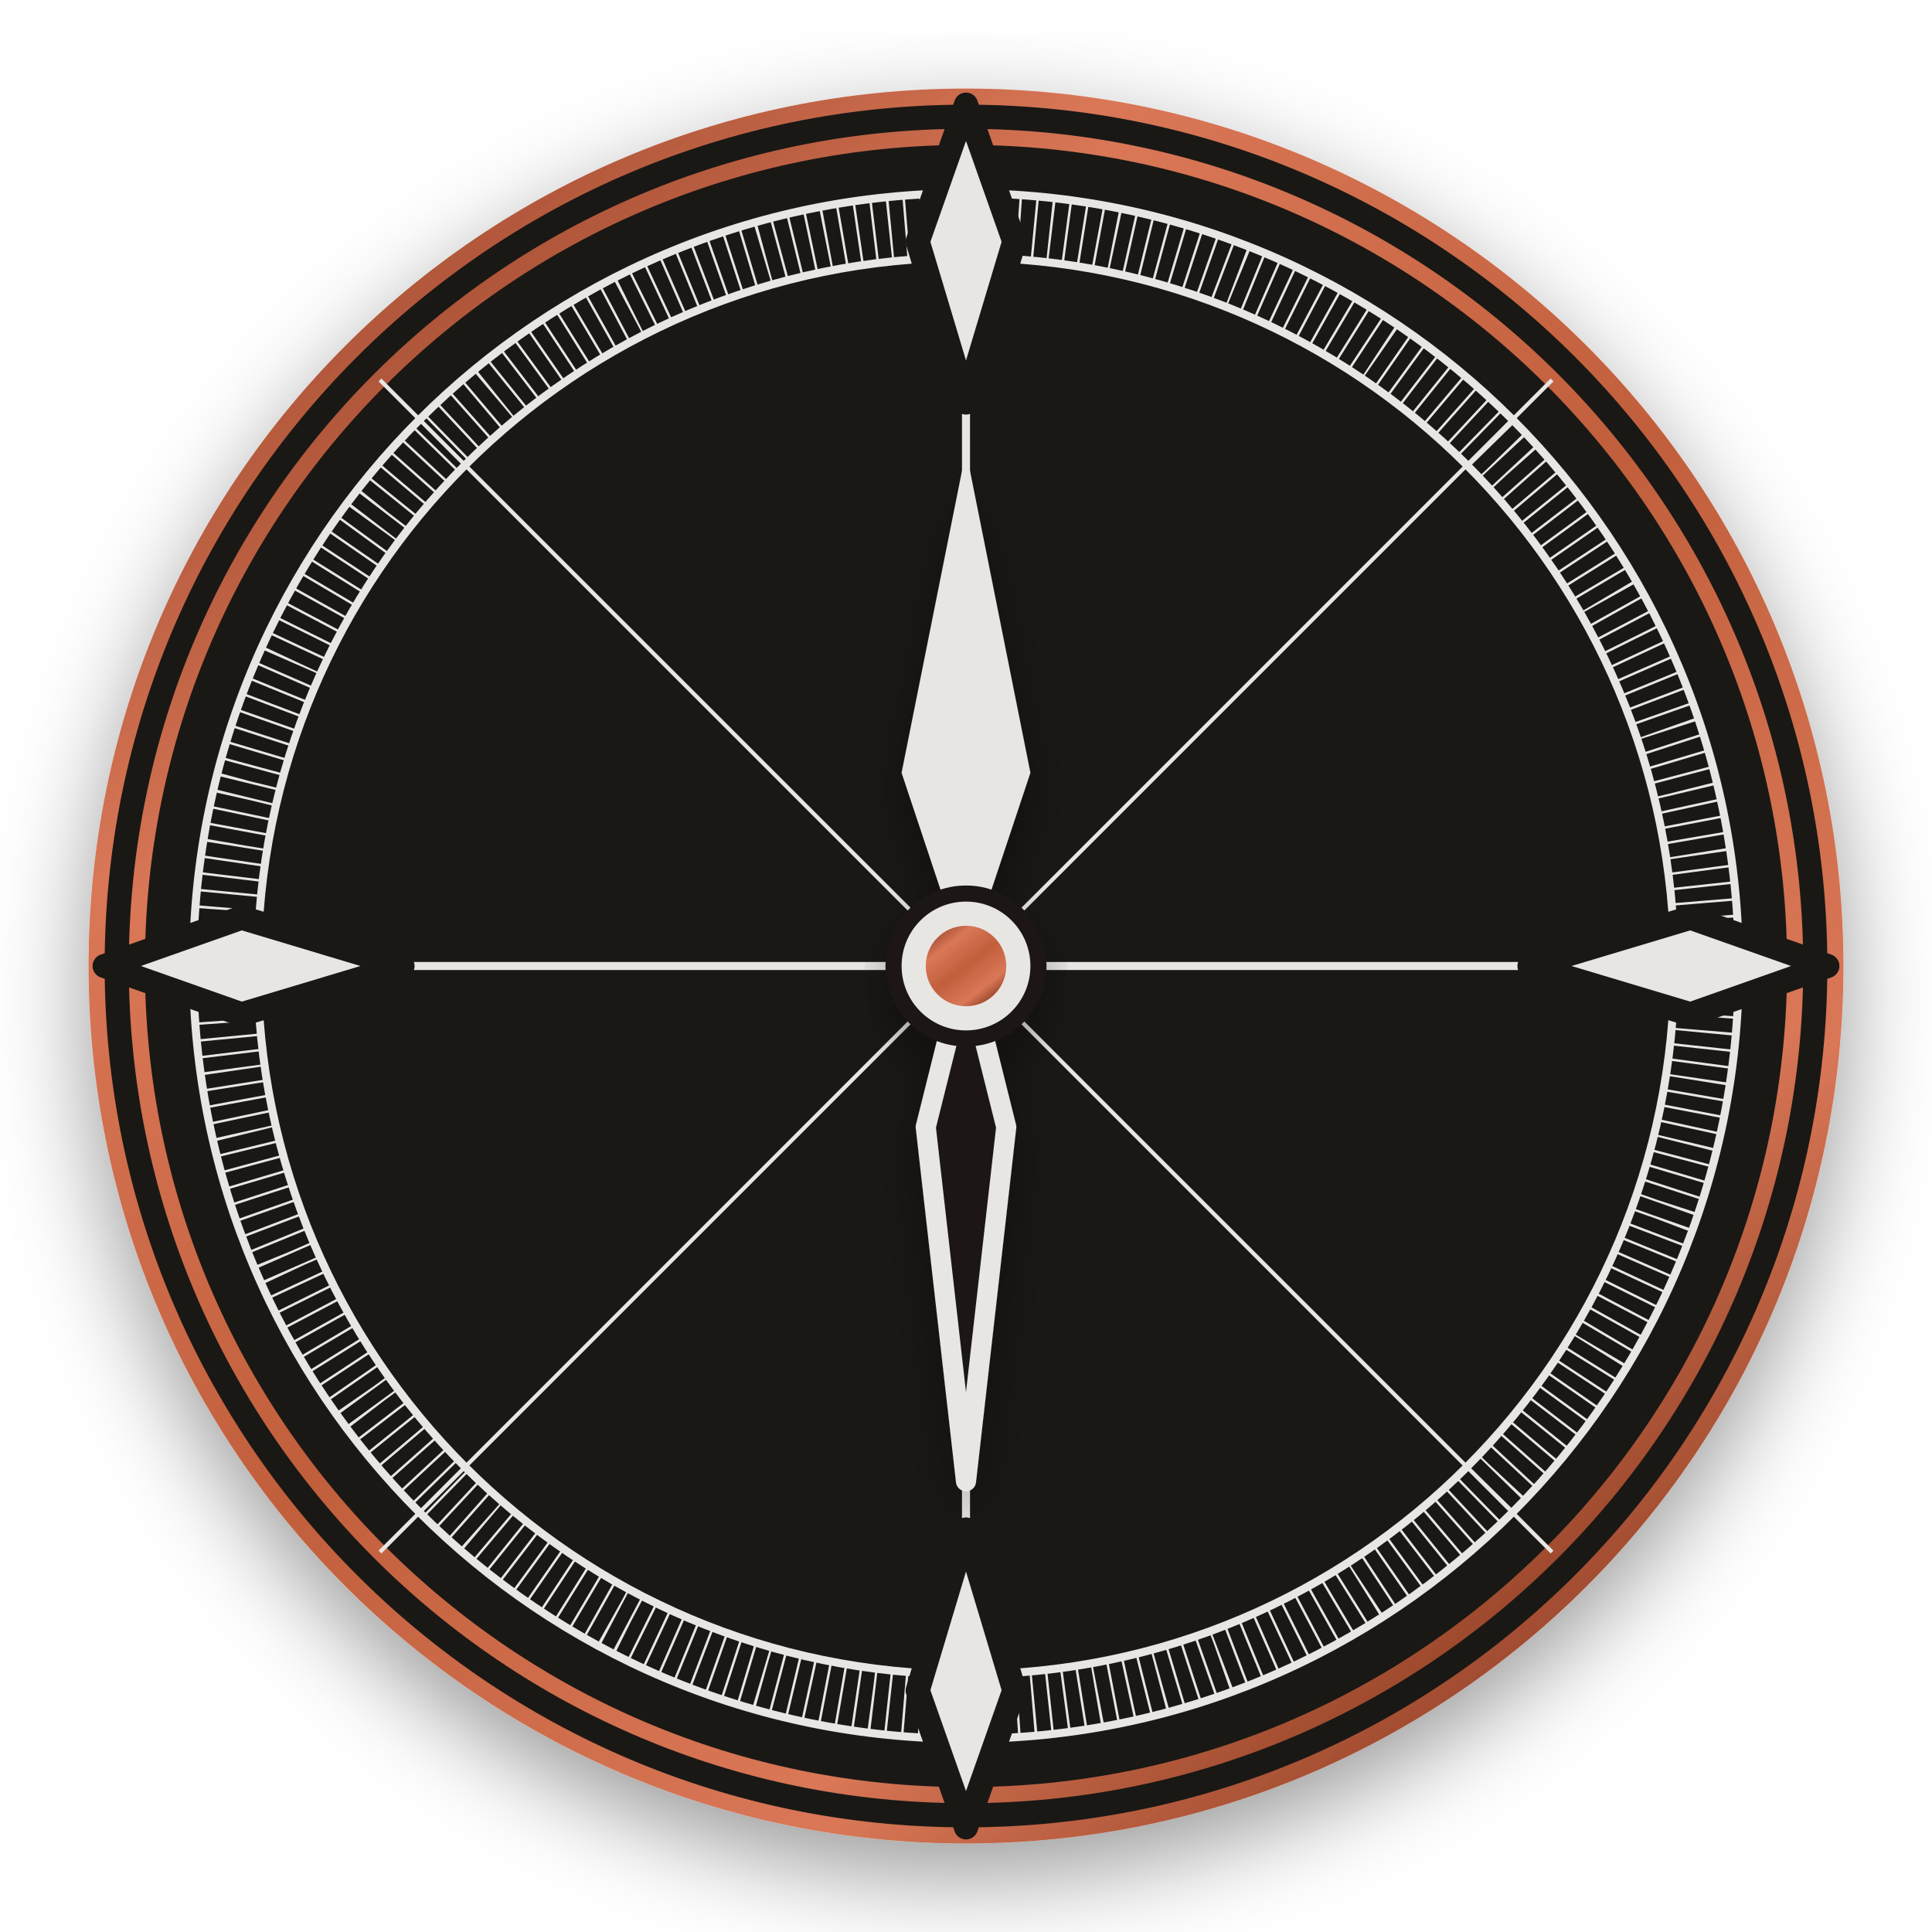
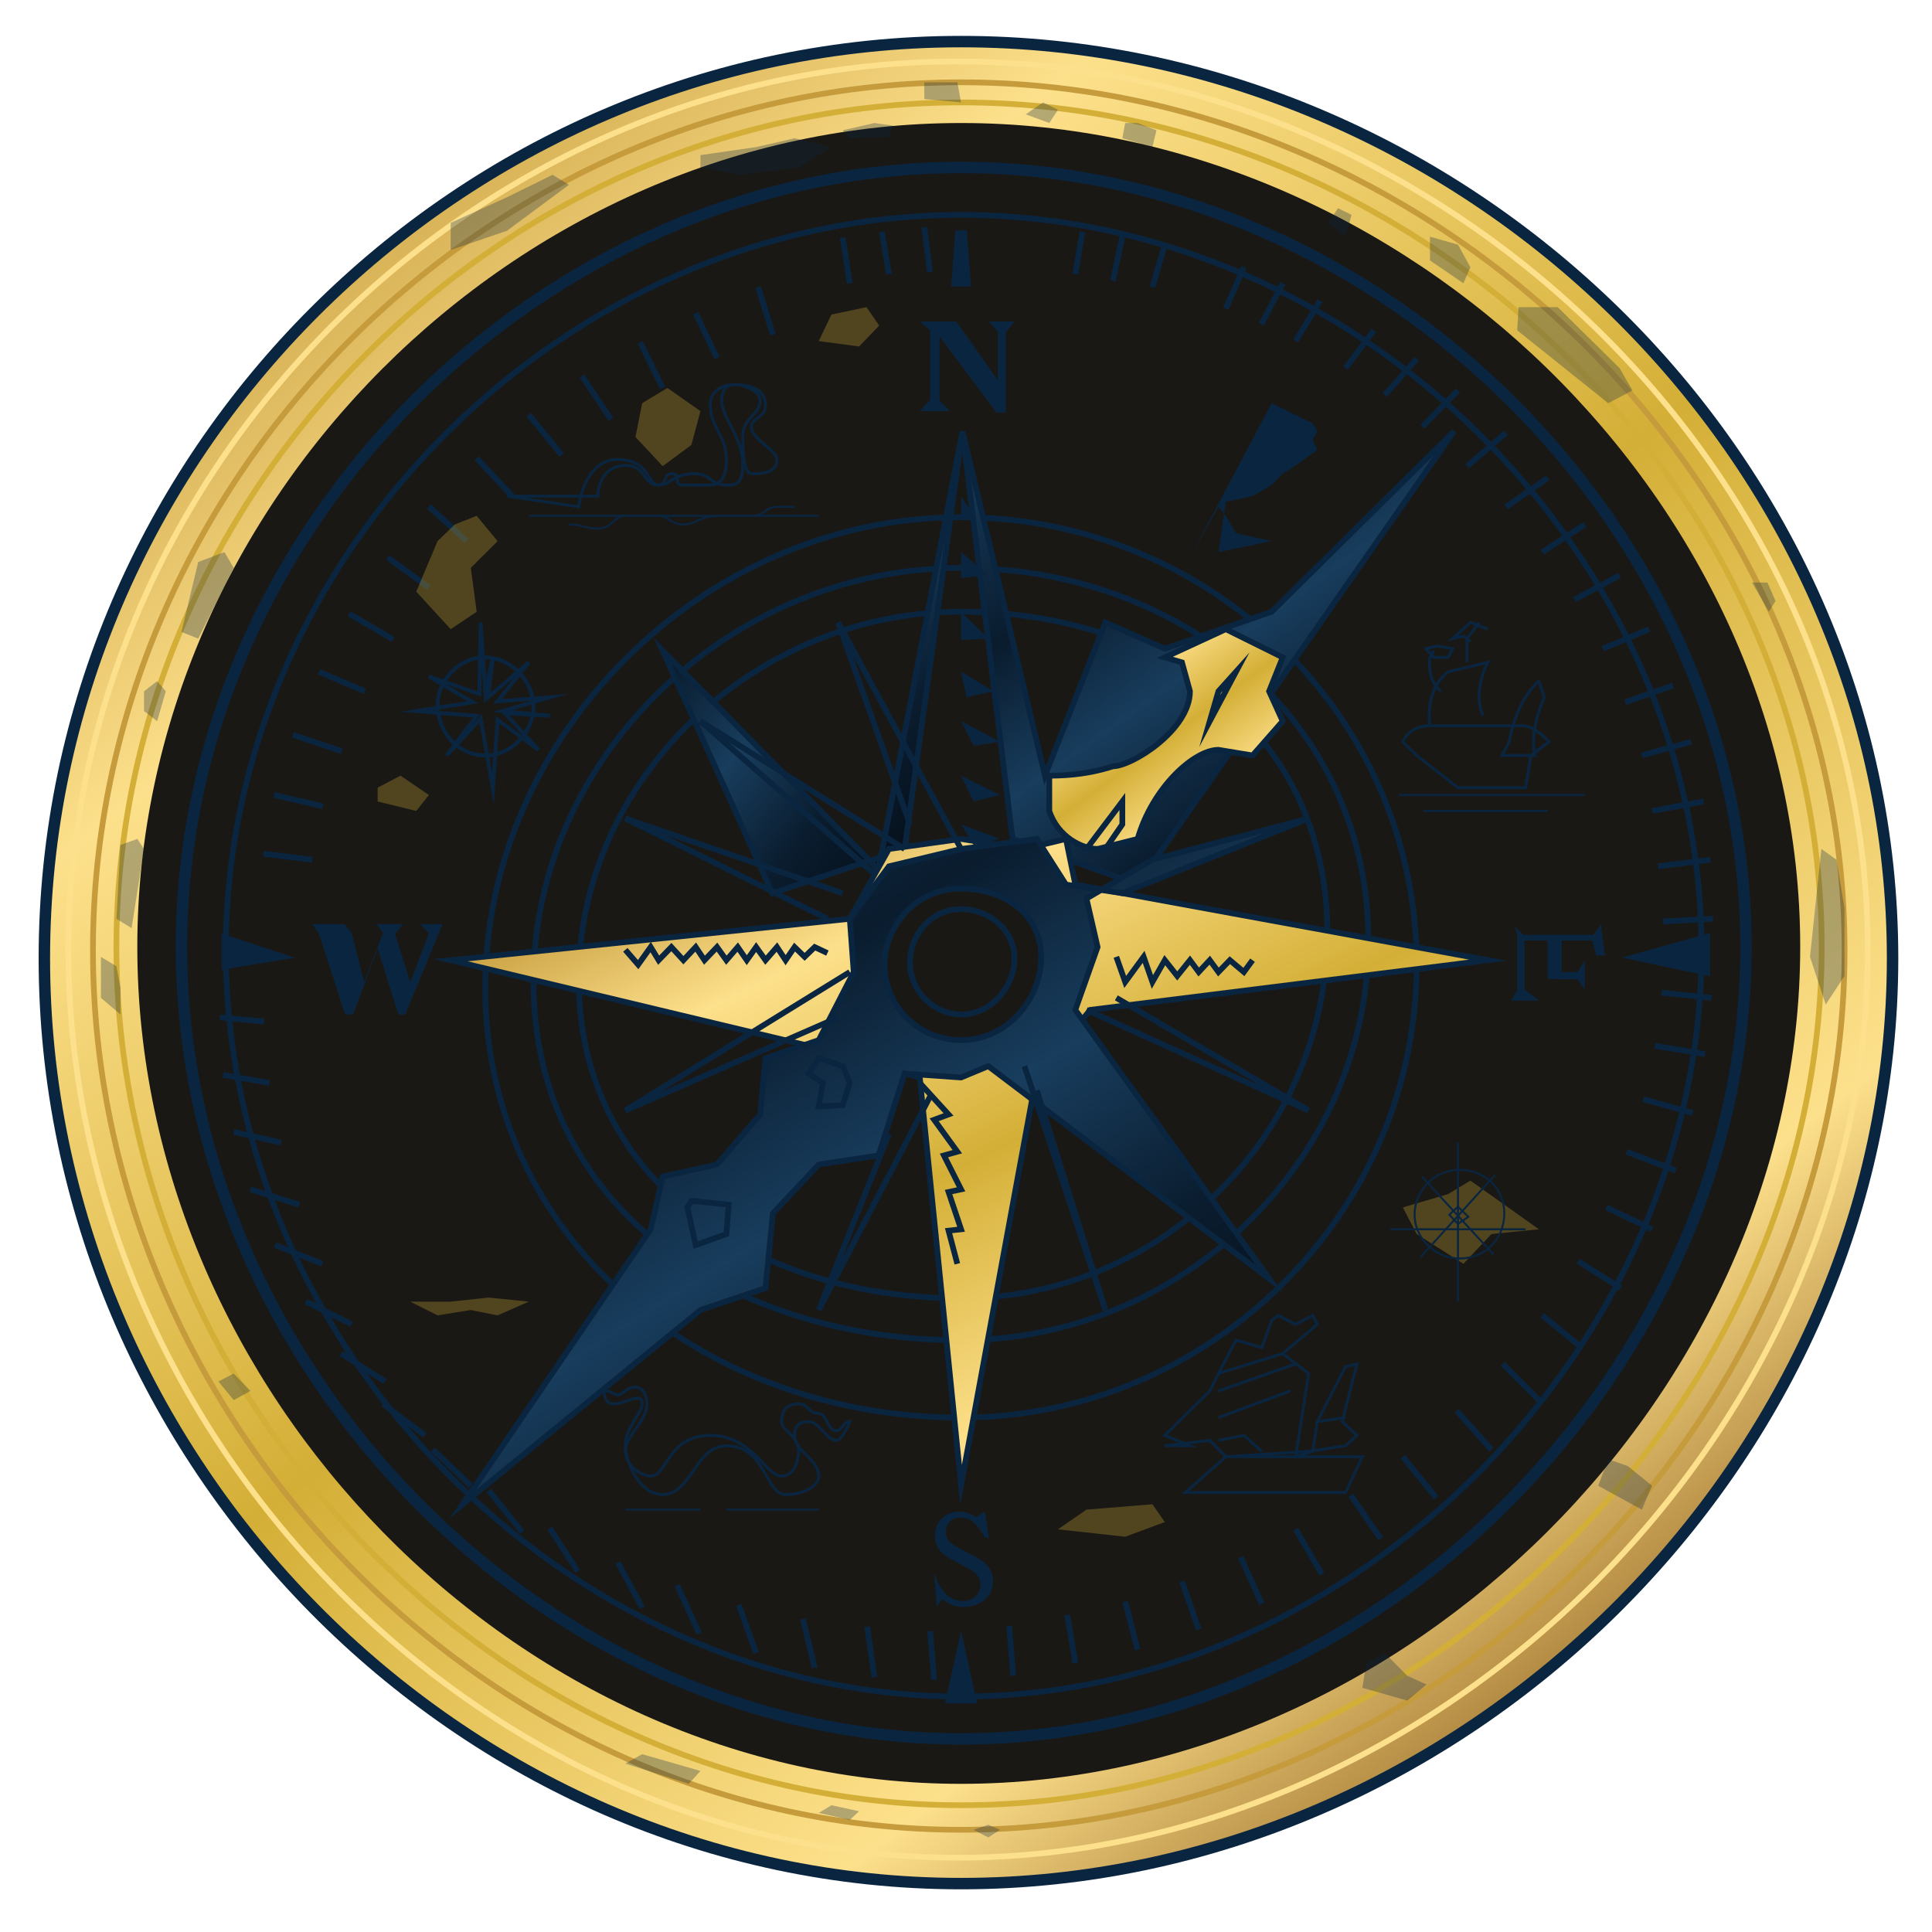
- <svg xmlns="http://www.w3.org/2000/svg" viewBox="0 0 120 120" role="img" aria-labelledby="title desc">
+ <svg xmlns="http://www.w3.org/2000/svg" width="196" height="196" viewBox="0 0 196 196" fill="none">
  <defs>
-     <filter id="b" x="-15%" y="-15%" width="130%" height="130%">
-       <feDropShadow dx="0" dy="2" stdDeviation="3" flood-color="#000" flood-opacity=".4" />
-     </filter>
-     <filter id="c" x="-20%" y="-20%" width="140%" height="140%">
-       <feDropShadow dx="0" dy="1.5" stdDeviation="1.5" flood-color="#000" flood-opacity=".35" />
-     </filter>
-     <linearGradient id="a" x1="15%" y1="5%" x2="85%" y2="95%">
-       <stop offset="0%" stop-color="#a14a2f" />
-       <stop offset="20%" stop-color="#d97757" />
-       <stop offset="50%" stop-color="#c15f3c" />
-       <stop offset="80%" stop-color="#d97757" />
-       <stop offset="100%" stop-color="#8a3a1f" />
+     <linearGradient id="navy-gradient" x1="15%" y1="5%" x2="85%" y2="95%">
+       <stop offset="0%" stop-color="#143452" />
+       <stop offset="25%" stop-color="#0A1C2E" />
+       <stop offset="50%" stop-color="#183D5D" />
+       <stop offset="75%" stop-color="#0A1C2E" />
+       <stop offset="100%" stop-color="#050E17" />
+     </linearGradient>
+     <linearGradient id="gold-gradient" x1="15%" y1="5%" x2="85%" y2="95%">
+       <stop offset="0%" stop-color="#C59B3C" />
+       <stop offset="20%" stop-color="#FDE08B" />
+       <stop offset="50%" stop-color="#D4AF37" />
+       <stop offset="80%" stop-color="#FDE08B" />
+       <stop offset="100%" stop-color="#8A5A19" />
    </linearGradient>
  </defs>
-   <g>
-     <circle cx="60" cy="60" r="54.5" fill="url(#a)" filter="url(#b)" />
-     <circle cx="60" cy="60" r="53.5" fill="#1a1815" />
-     <circle cx="60" cy="60" r="51.5" fill="none" stroke="url(#a)" />
-     <circle cx="60" cy="60" r="48" fill="none" stroke="#e8e6e3" stroke-width=".5" />
-     <circle cx="60" cy="60" r="46" fill="none" stroke="#e8e6e3" stroke-width="4" stroke-dasharray="0.15 0.85" />
-     <circle cx="60" cy="60" r="44" fill="none" stroke="#e8e6e3" stroke-width=".5" />
-     <path stroke="#e8e6e3" stroke-width=".5" d="M60 8.5v103M8.5 60h103" />
-     <path stroke="#e8e6e3" stroke-width=".25" d="m23.6 23.6 72.8 72.8m0-72.8L23.6 96.4" />
-     <path d="m60 6.5 3 8.5-3 10-3-10Zm0 107 3-8.5-3-10-3 10ZM113.5 60l-8.5-3-10 3 10 3Zm-107 0 8.5-3 10 3-10 3Z" fill="#e8e6e3" stroke="#1a1815" stroke-width="1.5" stroke-linejoin="round" />
-     <g filter="url(#c)">
-       <path d="m60 60 2.5 10L60 92l-2.5-22Z" fill="#1a1815" stroke="#e8e6e3" stroke-width="1.25" stroke-linejoin="round" />
-       <path d="m60 60 4-12-4-20-4 20Z" fill="#e8e6e3" />
-       <circle cx="60" cy="60" r="4.5" fill="#e8e6e3" stroke="#1a1815" />
-       <circle cx="60" cy="60" r="2.5" fill="url(#a)" />
-     </g>
-   </g>
+   <path d="M 97.5,4.22 C 46.61,4.22 4.5,46.33 4.5,97.22 C 4.5,148.11 46.61,191.09 97.5,191.09 C 148.39,191.09 192,148.11 192,97.22 C 192,46.33 148.39,4.22 97.5,4.22 Z" fill="url(#gold-gradient)" stroke="#0A2540" stroke-width="1.16" stroke-miterlimit="10" />
+   <path d="M 97.12,6.24 C 48.29,6.24 6.94,47.59 6.94,96.42 C 6.94,145.25 48.29,188.46 97.12,188.46 C 145.95,188.46 189.49,145.25 189.49,96.42 C 189.49,47.59 145.95,6.24 97.12,6.24 Z" stroke="#FDE08B" stroke-width="0.58" stroke-miterlimit="10" />
+   <path d="M 97.5,8.35 C 49.71,8.35 9.43,48.63 9.43,96.42 C 9.43,144.21 49.71,185.63 97.5,185.63 C 145.29,185.63 187.13,144.21 187.13,96.42 C 187.13,48.63 145.29,8.35 97.5,8.35 Z" stroke="#C59B3C" stroke-width="0.58" stroke-miterlimit="10" />
+   <path d="M 97.5,10.39 C 51.09,10.39 11.81,49.67 11.81,96.08 C 11.81,142.49 51.09,183.14 97.5,183.14 C 143.91,183.14 184.81,142.49 184.81,96.08 C 184.81,49.67 143.91,10.39 97.5,10.39 Z" stroke="#D4AF37" stroke-width="0.58" stroke-miterlimit="10" />
+   <path d="M 97.5,12.48 C 52.45,12.48 13.93,51.01 13.93,96.06 C 13.93,141.11 52.45,180.97 97.5,180.97 C 142.55,180.97 182.63,141.11 182.63,96.06 C 182.63,51.01 142.55,12.48 97.5,12.48 Z" fill="#1a1815" />
+   <path d="M 97.5,16.99 C 55.08,16.99 18.41,53.65 18.41,96.07 C 18.41,138.49 55.08,176.41 97.5,176.41 C 139.92,176.41 177.13,138.49 177.13,96.07 C 177.13,53.65 139.92,16.99 97.5,16.99 Z" fill="#1a1815" stroke="#0A2540" stroke-width="1.16" stroke-miterlimit="10" />
+   <path d="M 97.5,21.8 C 57.41,21.8 22.91,56.3 22.91,96.39 C 22.91,136.48 57.41,172.11 97.5,172.11 C 137.59,172.11 172.62,136.48 172.62,96.39 C 172.62,56.3 137.59,21.8 97.5,21.8 Z" fill="#1a1815" stroke="#0A2540" stroke-width="0.58" stroke-miterlimit="10" />
+   <path d="M 97.5,23.41 L 97.89,28.49 H 97.12 L 97.5,23.41 Z" fill="#0A2540" stroke="#0A2540" stroke-width="1.16" stroke-miterlimit="10" />
+   <path d="M 97.5,166.79 L 98.77,172.52 H 96.23 L 97.5,166.79 Z" fill="#0A2540" stroke="#0A2540" stroke-width="0.58" stroke-miterlimit="10" />
+   <path d="M 166.97,97.07 L 172.91,95.41 V 98.33 L 166.97,97.07 Z" fill="#0A2540" stroke="#0A2540" stroke-width="1.16" stroke-miterlimit="10" />
+   <path d="M 28.71,97.07 L 22.77,95.11 V 98.03 L 28.71,97.07 Z" fill="#0A2540" stroke="#0A2540" stroke-width="0.58" stroke-miterlimit="10" />
+   <path d="M 85.49,24.11 L 86.21,28.74" stroke="#0A2540" stroke-width="0.58" stroke-miterlimit="10" />
+   <path d="M 89.46,23.51 L 90.18,27.82" stroke="#0A2540" stroke-width="0.58" stroke-miterlimit="10" />
+   <path d="M 93.77,23.06 L 94.34,27.62" stroke="#0A2540" stroke-width="0.58" stroke-miterlimit="10" />
+   <path d="M 109.81,23.51 L 109.09,27.82" stroke="#0A2540" stroke-width="0.58" stroke-miterlimit="10" />
+   <path d="M 113.86,24.01 L 112.91,28.49" stroke="#0A2540" stroke-width="0.58" stroke-miterlimit="10" />
+   <path d="M 118.17,24.82 L 116.91,29.13" stroke="#0A2540" stroke-width="0.58" stroke-miterlimit="10" />
+   <path d="M 126.19,27.11 L 124.36,31.3" stroke="#0A2540" stroke-width="0.58" stroke-miterlimit="10" />
+   <path d="M 130.13,28.74 L 127.97,32.89" stroke="#0A2540" stroke-width="0.58" stroke-miterlimit="10" />
+   <path d="M 133.91,30.51 L 131.45,34.6" stroke="#0A2540" stroke-width="0.58" stroke-miterlimit="10" />
+   <path d="M 139.38,33.51 L 136.51,37.35" stroke="#0A2540" stroke-width="0.58" stroke-miterlimit="10" />
+   <path d="M 143.72,36.41 L 140.48,40.08" stroke="#0A2540" stroke-width="0.58" stroke-miterlimit="10" />
+   <path d="M 147.91,39.61 L 144.31,43.28" stroke="#0A2540" stroke-width="0.58" stroke-miterlimit="10" />
+   <path d="M 152.79,43.9 L 148.85,47.29" stroke="#0A2540" stroke-width="0.58" stroke-miterlimit="10" />
+   <path d="M 157.01,48.48 L 152.79,51.43" stroke="#0A2540" stroke-width="0.58" stroke-miterlimit="10" />
+   <path d="M 160.78,53.21 L 156.47,56.01" stroke="#0A2540" stroke-width="0.58" stroke-miterlimit="10" />
+   <path d="M 164.31,58.36 L 159.75,60.82" stroke="#0A2540" stroke-width="0.58" stroke-miterlimit="10" />
+   <path d="M 167.31,63.83 L 162.61,65.81" stroke="#0A2540" stroke-width="0.58" stroke-miterlimit="10" />
+   <path d="M 169.72,69.54 L 164.87,71.24" stroke="#0A2540" stroke-width="0.58" stroke-miterlimit="10" />
+   <path d="M 171.56,75.25 L 166.56,76.64" stroke="#0A2540" stroke-width="0.58" stroke-miterlimit="10" />
+   <path d="M 172.82,81.31 L 167.6,82.27" stroke="#0A2540" stroke-width="0.58" stroke-miterlimit="10" />
+   <path d="M 173.51,87.22 L 168.22,87.89" stroke="#0A2540" stroke-width="0.58" stroke-miterlimit="10" />
+   <path d="M 173.78,93.21 L 168.69,93.48" stroke="#0A2540" stroke-width="0.58" stroke-miterlimit="10" />
+   <path d="M 173.64,101.23 L 168.56,100.71" stroke="#0A2540" stroke-width="0.58" stroke-miterlimit="10" />
+   <path d="M 172.97,106.94 L 167.88,106.1" stroke="#0A2540" stroke-width="0.58" stroke-miterlimit="10" />
+   <path d="M 171.71,112.91 L 166.71,111.51" stroke="#0A2540" stroke-width="0.58" stroke-miterlimit="10" />
+   <path d="M 170.01,118.75 L 165.01,116.84" stroke="#0A2540" stroke-width="0.58" stroke-miterlimit="10" />
+   <path d="M 167.6,124.71 L 162.97,122.49" stroke="#0A2540" stroke-width="0.58" stroke-miterlimit="10" />
+   <path d="M 164.41,130.67 L 160.09,127.94" stroke="#0A2540" stroke-width="0.58" stroke-miterlimit="10" />
+   <path d="M 160.47,136.7 L 156.46,133.44" stroke="#0A2540" stroke-width="0.58" stroke-miterlimit="10" />
+   <path d="M 156.12,142.04 L 152.45,138.37" stroke="#0A2540" stroke-width="0.58" stroke-miterlimit="10" />
+   <path d="M 151.31,147.08 L 147.78,143.11" stroke="#0A2540" stroke-width="0.58" stroke-miterlimit="10" />
+   <path d="M 145.71,151.96 L 142.32,147.78" stroke="#0A2540" stroke-width="0.58" stroke-miterlimit="10" />
+   <path d="M 140.07,156.11 L 137.04,151.69" stroke="#0A2540" stroke-width="0.58" stroke-miterlimit="10" />
+   <path d="M 134.11,159.71 L 131.45,155.15" stroke="#0A2540" stroke-width="0.58" stroke-miterlimit="10" />
+   <path d="M 128.01,162.71 L 125.86,157.97" stroke="#0A2540" stroke-width="0.58" stroke-miterlimit="10" />
+   <path d="M 121.61,165.31 L 119.91,160.43" stroke="#0A2540" stroke-width="0.58" stroke-miterlimit="10" />
+   <path d="M 115.41,167.36 L 114.15,162.48" stroke="#0A2540" stroke-width="0.58" stroke-miterlimit="10" />
+   <path d="M 109.09,168.72 L 108.28,163.84" stroke="#0A2540" stroke-width="0.58" stroke-miterlimit="10" />
+   <path d="M 102.79,170.01 L 102.38,164.97" stroke="#0A2540" stroke-width="0.58" stroke-miterlimit="10" />
+   <path d="M 94.77,170.42 L 94.36,165.48" stroke="#0A2540" stroke-width="0.58" stroke-miterlimit="10" />
+   <path d="M 88.71,170.15 L 87.97,165.04" stroke="#0A2540" stroke-width="0.58" stroke-miterlimit="10" />
+   <path d="M 82.65,169.2 L 81.46,164.25" stroke="#0A2540" stroke-width="0.58" stroke-miterlimit="10" />
+   <path d="M 76.71,167.7 L 74.95,162.82" stroke="#0A2540" stroke-width="0.58" stroke-miterlimit="10" />
+   <path d="M 70.93,165.72 L 68.71,160.84" stroke="#0A2540" stroke-width="0.58" stroke-miterlimit="10" />
+   <path d="M 65.15,163.09 L 62.69,158.53" stroke="#0A2540" stroke-width="0.58" stroke-miterlimit="10" />
+   <path d="M 58.61,159.42 L 55.78,155.04" stroke="#0A2540" stroke-width="0.58" stroke-miterlimit="10" />
+   <path d="M 52.97,155.42 L 49.58,151.2" stroke="#0A2540" stroke-width="0.58" stroke-miterlimit="10" />
+   <path d="M 47.76,150.73 L 43.92,147.06" stroke="#0A2540" stroke-width="0.58" stroke-miterlimit="10" />
+   <path d="M 43.11,145.62 L 38.86,142.43" stroke="#0A2540" stroke-width="0.58" stroke-miterlimit="10" />
+   <path d="M 39.06,140.15 L 34.61,137.32" stroke="#0A2540" stroke-width="0.58" stroke-miterlimit="10" />
+   <path d="M 35.67,134.34 L 31.04,132.05" stroke="#0A2540" stroke-width="0.58" stroke-miterlimit="10" />
+   <path d="M 32.71,128.21 L 27.9,126.31" stroke="#0A2540" stroke-width="0.58" stroke-miterlimit="10" />
+   <path d="M 30.36,122.22 L 25.41,120.66" stroke="#0A2540" stroke-width="0.58" stroke-miterlimit="10" />
+   <path d="M 28.52,115.92 L 23.71,114.83" stroke="#0A2540" stroke-width="0.58" stroke-miterlimit="10" />
+   <path d="M 27.33,109.86 L 22.63,109.05" stroke="#0A2540" stroke-width="0.58" stroke-miterlimit="10" />
+   <path d="M 26.79,103.63 L 22.31,103.22" stroke="#0A2540" stroke-width="0.58" stroke-miterlimit="10" />
+   <path d="M 26.72,86.61 L 31.67,87.22" stroke="#0A2540" stroke-width="0.58" stroke-miterlimit="10" />
+   <path d="M 27.81,80.65 L 32.76,81.8" stroke="#0A2540" stroke-width="0.58" stroke-miterlimit="10" />
+   <path d="M 29.72,74.55 L 34.67,76.21" stroke="#0A2540" stroke-width="0.58" stroke-miterlimit="10" />
+   <path d="M 32.35,68.15 L 37.01,70.13" stroke="#0A2540" stroke-width="0.58" stroke-miterlimit="10" />
+   <path d="M 35.41,62.26 L 39.87,64.86" stroke="#0A2540" stroke-width="0.58" stroke-miterlimit="10" />
+   <path d="M 39.33,56.55 L 43.51,59.61" stroke="#0A2540" stroke-width="0.58" stroke-miterlimit="10" />
+   <path d="M 43.51,51.37 L 47.35,54.9" stroke="#0A2540" stroke-width="0.58" stroke-miterlimit="10" />
+   <path d="M 48.36,46.49 L 51.96,50.33" stroke="#0A2540" stroke-width="0.58" stroke-miterlimit="10" />
+   <path d="M 53.64,42.07 L 56.97,46.15" stroke="#0A2540" stroke-width="0.58" stroke-miterlimit="10" />
+   <path d="M 59.05,38.16 L 61.98,42.54" stroke="#0A2540" stroke-width="0.58" stroke-miterlimit="10" />
+   <path d="M 64.94,34.73 L 67.23,39.36" stroke="#0A2540" stroke-width="0.58" stroke-miterlimit="10" />
+   <path d="M 70.58,31.77 L 72.74,36.33" stroke="#0A2540" stroke-width="0.58" stroke-miterlimit="10" />
+   <path d="M 76.91,29.13 L 78.41,33.95" stroke="#0A2540" stroke-width="0.58" stroke-miterlimit="10" />
+   <path opacity="0.3" d="M 184.78,86.13 L 186.31,87.22 L 187.12,92.1 V 99.01 L 185.22,101.91 L 183.62,97.07 L 184.78,86.13 Z" fill="#0A2540" />
+   <path opacity="0.3" d="M 179.31,59.1 L 180.12,60.97 L 179.45,62.06 L 177.75,59.1 H 179.31 Z" fill="#0A2540" />
+   <path opacity="0.3" d="M 158.03,31.16 L 164.31,37.35 L 165.61,39.61 L 163.15,40.9 L 153.92,33.51 L 154.06,31.16 H 158.03 Z" fill="#0A2540" />
+   <path opacity="0.3" d="M 147.91,24.82 L 149.17,27.11 L 148.46,28.74 L 145.07,26.42 V 24.01 L 147.91,24.82 Z" fill="#0A2540" />
+   <path opacity="0.3" d="M 135.75,21.12 L 137.11,21.8 L 136.51,24.01 L 134.73,22.61 L 135.75,21.12 Z" fill="#0A2540" />
+   <path opacity="0.3" d="M 115.41,12.48 L 117.32,13.22 L 116.91,14.92 L 113.86,14.03 L 114.15,12.48 H 115.41 Z" fill="#0A2540" />
+   <path opacity="0.3" d="M 105.81,10.39 L 107.33,11.13 L 106.45,12.48 L 104.06,11.6 L 105.81,10.39 Z" fill="#0A2540" />
+   <path opacity="0.3" d="M 93.77,8.35 H 97.12 L 97.5,10.39 L 93.77,10.05 V 8.35 Z" fill="#0A2540" />
+   <path opacity="0.3" d="M 88.71,12.48 L 90.62,12.75 L 90.18,13.9 L 86.21,14.03 L 85.49,13.22 L 88.71,12.48 Z" fill="#0A2540" />
+   <path opacity="0.3" d="M 71.06,15.74 L 76.71,14.92 L 80.61,14.03 L 84.35,14.92 L 81.02,16.99 L 75.11,17.73 L 71.06,16.99 V 15.74 Z" fill="#0A2540" />
+   <path opacity="0.3" d="M 45.72,22.61 L 51.43,20.01 L 56.06,17.73 L 57.72,18.75 L 51.43,23.41 L 45.72,25.36 V 22.61 Z" fill="#0A2540" />
+   <path opacity="0.3" d="M 20.11,57.01 L 22.77,56.01 L 23.71,57.61 L 20.11,64.79 L 18.41,64.11 L 20.11,57.01 Z" fill="#0A2540" />
+   <path opacity="0.3" d="M 12.22,85.72 L 13.93,85.11 L 14.61,86.13 L 13.35,94.16 L 11.81,93.21 L 12.22,85.72 Z" fill="#0A2540" />
+   <path opacity="0.3" d="M 10.24,97.07 L 11.81,98.03 L 12.22,100.22 V 102.92 L 10.24,101.23 V 97.07 Z" fill="#0A2540" />
+   <path opacity="0.3" d="M 14.61,70.13 L 15.94,69.1 L 16.82,70.13 L 15.94,73.16 L 14.61,72.14 V 70.13 Z" fill="#0A2540" />
+   <path opacity="0.3" d="M 22.16,140.15 L 23.71,139.34 L 25.41,141.11 L 23.71,142.04 L 22.16,140.15 Z" fill="#0A2540" />
+   <path opacity="0.3" d="M 165.14,148.73 L 167.6,150.73 L 166.56,153.15 L 162.14,150.73 L 163.15,148.04 L 165.14,148.73 Z" fill="#0A2540" />
+   <path opacity="0.3" d="M 142.77,170.01 L 144.72,170.89 L 142.77,172.52 L 138.21,171.23 L 138.62,168.72 L 140.48,167.7 L 142.77,170.01 Z" fill="#0A2540" />
+   <path opacity="0.3" d="M 65.15,177.96 L 71.06,179.66 L 69.87,180.97 L 63.44,178.91 L 65.15,177.96 Z" fill="#0A2540" />
+   <path opacity="0.3" d="M 84.35,183.14 L 87.15,183.75 L 86.21,184.63 L 83.06,183.92 L 84.35,183.14 Z" fill="#0A2540" />
+   <path opacity="0.3" d="M 100.26,185.12 L 101.45,185.63 L 100.26,186.41 L 98.77,185.63 L 100.26,185.12 Z" fill="#0A2540" />
+   <path opacity="0.3" d="M 84.35,31.91 L 87.91,31.16 L 89.19,33.03 L 87.15,35.15 L 83.06,34.6 L 84.35,31.91 Z" fill="#D4AF37" />
+   <path opacity="0.3" d="M 65.15,40.9 L 67.71,39.36 L 71.06,41.71 L 70.14,45.14 L 67.23,47.29 L 64.47,44.33 L 65.15,40.9 Z" fill="#D4AF37" />
+   <path opacity="0.3" d="M 46.13,53.21 L 48.36,52.33 L 50.48,54.9 L 47.76,57.61 L 48.36,62.06 L 45.72,63.83 L 42.23,60.02 L 44.39,54.9 L 46.13,53.21 Z" fill="#D4AF37" />
+   <path opacity="0.3" d="M 38.31,79.91 L 40.63,78.69 L 43.51,80.65 L 42.23,82.27 L 38.31,81.31 V 79.91 Z" fill="#D4AF37" />
+   <path opacity="0.3" d="M 110.22,153.15 L 116.91,152.61 L 118.17,154.41 L 114.15,155.9 L 107.33,155.15 L 110.22,153.15 Z" fill="#D4AF37" />
+   <path opacity="0.3" d="M 149.17,119.77 L 156.12,124.71 L 151.31,125.19 L 148.46,128.21 L 143.72,125.19 L 142.32,122.49 L 146.91,121.14 L 149.17,119.77 Z" fill="#D4AF37" />
+   <path opacity="0.3" d="M 41.62,132.05 L 44.39,133.44 L 47.76,132.9 L 50.48,133.44 L 53.64,132.05 L 49.58,131.64 L 45.72,132.05 H 41.62 Z" fill="#D4AF37" />
+   <path d="M 97.5,52.47 C 71.06,52.47 49.23,74.92 49.23,100.22 C 49.23,125.52 71.06,143.81 97.5,143.81 C 122.73,143.81 143.72,123.09 143.72,97.86 C 143.72,72.63 122.73,52.47 97.5,52.47 Z" stroke="#0A2540" stroke-width="0.58" stroke-miterlimit="10" />
+   <path d="M 97.5,57.61 C 73.92,57.61 54.12,76.91 54.12,99.62 C 54.12,122.33 73.92,135.96 97.5,135.96 C 119.84,135.96 138.82,117.76 138.82,95.41 C 138.82,73.06 119.84,57.61 97.5,57.61 Z" stroke="#0A2540" stroke-width="0.58" stroke-miterlimit="10" />
+   <path d="M 97.5,62.06 C 76.36,62.06 58.71,79.23 58.71,99.41 C 58.71,119.59 76.36,131.71 97.5,131.71 C 117.86,131.71 134.66,114.98 134.66,94.62 C 134.66,74.26 117.86,62.06 97.5,62.06 Z" stroke="#0A2540" stroke-width="0.58" stroke-miterlimit="10" />
+   <path d="M 97.64,43.76 L 91.77,86.13 L 78.35,90.62 L 67.23,66.01 L 89.12,88.21 L 97.64,43.76 Z" fill="url(#navy-gradient)" stroke="#0A2540" stroke-width="0.58" stroke-miterlimit="10" />
+   <path d="M 97.64,43.76 L 102.72,85.11 L 115.41,89.74 L 147.51,43.76 L 129.01,62.06 L 118.17,65.81 L 112.14,63.15 L 106.01,78.69 L 97.64,43.76 Z" fill="url(#navy-gradient)" stroke="#0A2540" stroke-width="0.58" stroke-miterlimit="10" />
+   <path d="M 97.5,150.66 L 93.31,109.31 L 82.04,106.1 L 45.72,97.41 L 86.21,93.21 L 90.18,86.13 L 97.5,85.11 L 103.93,86.13 L 108.14,85.11 L 109.09,89.74 L 150.94,97.41 L 110.62,102.45 L 105.19,108.91 L 97.5,150.66 Z" fill="url(#gold-gradient)" stroke="#0A2540" stroke-width="0.58" stroke-miterlimit="10" />
+   <path d="M 97.5,109.31 L 100.26,108.16 L 128.75,129.72 L 109.09,102.45 L 111.35,96.08 L 110.22,91.16 L 116.91,87.22 L 132.76,83.03 L 113.86,90.62 L 108.14,89.74 L 105.19,85.11 L 97.5,86.13 L 90.18,87.89 L 86.21,93.21 L 86.61,98.61 L 83.06,105.52 L 77.66,107.35 L 77.12,113.06 L 72.74,118.14 L 67.23,119.36 L 66.01,124.71 L 46.94,152.61 L 71.06,132.9 L 77.66,130.67 L 78.41,123.09 L 83.06,118.14 L 89.12,117.22 L 91.77,108.91 L 97.5,109.31 Z" fill="url(#navy-gradient)" stroke="#0A2540" stroke-width="0.58" stroke-miterlimit="10" />
+   <path d="M 97.5,90.15 C 92.72,90.15 89.73,94.16 89.73,97.86 C 89.73,102.11 93.21,105.52 97.5,105.52 C 102.13,105.52 105.63,101.43 105.63,97.07 C 105.63,92.91 102.06,90.15 97.5,90.15 Z" fill="#1a1815" stroke="#0A2540" stroke-width="0.58" stroke-miterlimit="10" />
+   <path d="M 97.5,92.23 C 94.31,92.23 92.31,95.01 92.31,97.62 C 92.31,100.64 94.83,102.92 97.5,102.92 C 100.69,102.92 102.92,99.96 102.92,97.21 C 102.92,94.46 100.43,92.23 97.5,92.23 Z" fill="#1a1815" stroke="#0A2540" stroke-width="0.58" stroke-miterlimit="10" />
+   <path d="M 119.91,67.2 L 120.72,70.13 C 120.72,74.07 114.81,77.74 112.91,77.74 C 110.01,78.69 107.33,78.69 106.45,78.69 V 82.27 C 107.33,84.97 109.88,86.13 111.35,86.13 L 115.41,85.11 C 116.91,79.91 121.13,76.07 123.61,76.07 L 127.07,76.64 L 130.13,73.16 L 128.75,70.13 L 130.13,66.69 L 124.36,63.83 L 118.17,66.69 L 119.91,67.2 Z" fill="url(#gold-gradient)" stroke="#0A2540" stroke-width="0.58" stroke-miterlimit="10" />
+   <path d="M 122.73,73.16 L 125.39,68.15 L 123.61,70.13 L 122.73,73.16 Z" stroke="#0A2540" stroke-width="0.58" stroke-miterlimit="10" />
+   <path d="M 110.22,86.13 L 113.86,81.31 V 83.63 L 112.14,86.13 H 110.22 Z" stroke="#0A2540" stroke-width="0.58" stroke-miterlimit="10" />
+   <path d="M 69.73,122.49 L 70.58,126.31 L 73.69,125.19 L 73.92,122.22 L 70.14,121.81 L 69.73,122.49 Z" stroke="#0A2540" stroke-width="0.58" stroke-miterlimit="10" />
+   <path d="M 82.04,108.91 L 83.47,109.86 L 83.06,112.25 L 85.49,112.11 L 86.21,109.86 L 85.49,108.16 L 83.06,107.35 L 82.04,108.91 Z" stroke="#0A2540" stroke-width="0.58" stroke-miterlimit="10" />
+   <path d="M 97.5,86.13 L 85.02,63.15 L 92.31,83.63" stroke="#0A2540" stroke-width="0.58" stroke-miterlimit="10" />
+   <path d="M 91.77,86.13 L 71.06,73.16 L 88.71,88.66" stroke="#0A2540" stroke-width="0.58" stroke-miterlimit="10" />
+   <path d="M 85.49,90.62 L 63.44,83.03 L 83.94,93.21" stroke="#0A2540" stroke-width="0.58" stroke-miterlimit="10" />
+   <path d="M 86.21,98.61 L 63.44,112.66 L 85.02,103.22" stroke="#0A2540" stroke-width="0.58" stroke-miterlimit="10" />
+   <path d="M 90.18,115.04 L 83.06,132.9 L 94.36,111.23" stroke="#0A2540" stroke-width="0.58" stroke-miterlimit="10" />
+   <path d="M 103.93,108.16 L 112.14,132.9 L 105.19,110.62" stroke="#0A2540" stroke-width="0.58" stroke-miterlimit="10" />
+   <path d="M 110.22,102.45 L 132.76,112.66 L 113.25,101.23" stroke="#0A2540" stroke-width="0.58" stroke-miterlimit="10" />
+   <path d="M 97.5,50.33 L 98.77,52.33 H 97.5 V 50.33 Z" fill="#0A2540" />
+   <path d="M 97.5,56.01 L 100.26,58.36 L 97.5,58.63 V 56.01 Z" fill="#0A2540" />
+   <path d="M 97.5,62.06 L 100.26,64.79 L 97.5,64.93 V 62.06 Z" fill="#0A2540" />
+   <path d="M 97.5,68.15 L 100.81,70.13 L 98.05,70.74 L 97.5,68.15 Z" fill="#0A2540" />
+   <path d="M 97.5,73.16 L 101.45,75.25 L 98.77,75.66 L 97.5,73.16 Z" fill="#0A2540" />
+   <path d="M 97.5,78.69 L 101.45,80.65 L 98.77,81.31 L 97.5,78.69 Z" fill="#0A2540" />
+   <path d="M 97.5,83.63 L 101.45,85.11 L 98.77,85.72 L 97.5,83.63 Z" fill="#0A2540" />
+   <path d="M 113.25,97.07 L 114.15,99.62 L 116.02,97.07 L 116.91,99.62 L 118.17,97.41 L 119.43,99.01 L 120.72,97.41 L 121.61,98.61 L 122.73,97.41 L 123.61,98.61 L 124.77,97.41 L 126.19,98.61 L 127.07,97.41" stroke="#0A2540" stroke-width="0.58" stroke-miterlimit="10" />
+   <path d="M 63.44,96.36 L 64.74,97.86 L 66.01,96.08 L 66.82,97.41 L 68.11,96.08 L 69.33,97.41 L 70.58,96.08 L 71.47,97.41 L 72.74,96.08 L 73.69,97.41 L 74.84,96.08 L 75.76,97.41 L 76.71,96.08 L 77.66,97.41 L 78.82,96.08 L 79.7,97.41 L 80.61,96.08 L 81.63,97.07 L 82.65,96.08 L 83.94,96.69" stroke="#0A2540" stroke-width="0.58" stroke-miterlimit="10" />
+   <path d="M 93.31,109.86 L 96.23,113.06 L 94.77,113.6 L 97.12,116.84 L 95.76,117.22 L 97.5,120.66 L 96.23,120.93 L 97.5,124.71 L 96.23,124.85 L 97.12,128.21" stroke="#0A2540" stroke-width="0.58" stroke-miterlimit="10" />
+   <path d="M 94.36,32.62 H 97.01 L 101.23,38.57 V 33.64 L 100.32,32.62 H 102.92 L 102.04,33.71 V 41.85 H 101.08 L 95.31,34.12 V 40.63 L 96.36,41.71 H 93.31 L 94.36,40.56 V 33.51 L 93.31,32.62 H 94.36 Z" fill="#0A2540" />
+   <path d="M 31.67,93.75 H 34.94 L 35.67,94.63 L 36.94,99.62 L 38.86,94.63 L 38.17,93.75 H 40.9 L 40.08,94.77 L 41.62,99.62 L 43.51,94.7 L 42.63,93.75 H 44.91 L 41.11,102.92 H 40.42 L 38.31,96.22 L 35.82,102.92 H 35.01 L 32.35,94.7 L 31.67,93.75 Z" fill="#0A2540" />
+   <path d="M 94.84,159.71 C 95.31,161.34 96.36,162.42 97.64,162.42 C 98.7,162.42 99.48,161.74 99.48,160.72 C 99.48,160.18 99.18,159.71 98.56,159.3 L 96.36,158.11 C 95.38,157.56 94.84,156.82 94.84,155.8 C 94.84,154.41 95.86,153.35 97.36,153.35 C 97.91,153.35 98.43,153.56 99.04,153.9 L 99.92,153.35 L 100.33,156.07 L 99.85,155.87 C 99.11,154.54 98.43,153.96 97.43,153.96 C 96.51,153.96 95.96,154.54 95.96,155.46 C 95.96,156.07 96.3,156.55 97.12,156.96 L 99.04,157.98 C 100.12,158.59 100.74,159.23 100.74,160.46 C 100.74,161.95 99.51,163.03 97.71,163.03 C 96.92,163.03 96.3,162.76 95.55,162.22 L 95.04,163.03 L 94.77,159.71 H 94.84 Z" fill="#0A2540" />
+   <path d="M 153.65,93.96 L 154.53,94.84 H 161.66 L 162.41,93.75 L 162.82,96.94 H 161.94 L 161.53,95.41 H 158.44 V 98.61 H 160.03 L 160.78,97.41 V 100.43 L 160.03,99.35 H 158.31 L 157.01,99.28 V 95.41 H 154.66 V 100.36 L 156.12,101.51 H 153.31 L 153.92,100.43 V 94.84 L 153.65,93.96 Z" fill="#0A2540" />
+   <path d="M 48.76,63.15 L 49.23,70.13 L 50.01,66.69 L 49.51,70.74 L 53.64,67.2 L 50.48,71.15 L 55.78,70.74 L 50.96,72.14 L 55.78,72.62 L 51.23,72.35 L 54.62,76.07 L 50.48,73.02 L 50.01,80.04 L 48.76,72.89 L 45.31,76.64 L 48.36,72.62 L 42.23,72.14 L 47.96,71.24 L 43.51,68.62 L 48.63,70.4 L 48.76,63.15 Z" stroke="#0A2540" stroke-width="0.39" stroke-miterlimit="10" />
+   <path d="M 49.17,66.69 C 51.93,66.69 54.12,69.23 54.12,71.63 C 54.12,74.26 51.93,76.64 49.23,76.64 C 46.33,76.64 44.39,74.07 44.39,71.56 C 44.39,68.96 46.61,66.69 49.17,66.69 Z" stroke="#0A2540" stroke-width="0.39" stroke-miterlimit="10" />
+   <path d="M 147.91,115.92 V 132.05" stroke="#0A2540" stroke-width="0.2" stroke-miterlimit="10" />
+   <path d="M 141.06,124.71 H 154.77" stroke="#0A2540" stroke-width="0.2" stroke-miterlimit="10" />
+   <path d="M 144.25,119.36 L 151.51,127.26" stroke="#0A2540" stroke-width="0.2" stroke-miterlimit="10" />
+   <path d="M 144.12,127.53 L 151.65,119.22" stroke="#0A2540" stroke-width="0.2" stroke-miterlimit="10" />
+   <path d="M 148.05,118.68 C 150.81,118.68 152.61,120.73 152.61,123.09 C 152.61,125.72 150.63,127.67 148.12,127.67 C 145.46,127.67 143.51,125.52 143.51,123.23 C 143.51,120.73 145.56,118.68 148.05,118.68 Z" stroke="#0A2540" stroke-width="0.2" stroke-miterlimit="10" />
+   <path d="M 147.91,122.42 L 148.96,123.44 L 147.91,124.17 L 147.03,123.23 L 147.91,122.42 Z" stroke="#0A2540" stroke-width="0.2" stroke-miterlimit="10" />
+   <path d="M 142.32,75.25 C 142.32,75.25 142.9,73.63 145.07,73.63 H 154.47 C 155.72,73.63 157.15,75.25 157.15,75.25 L 155.31,76.64 L 154.77,79.91 H 147.91 L 143.72,76.64 L 142.32,75.25 Z" stroke="#0A2540" stroke-width="0.29" stroke-miterlimit="10" />
+   <path d="M 145.07,73.63 C 145.07,73.63 144.39,70.13 146.91,68.15 L 150.94,67.2 C 150.94,67.2 149.31,70.13 150.46,72.62" stroke="#0A2540" stroke-width="0.29" stroke-miterlimit="10" />
+   <path d="M 145.48,66.01 L 145.07,66.69 C 145.07,66.69 144.66,68.96 146.19,70.13" stroke="#0A2540" stroke-width="0.29" stroke-miterlimit="10" />
+   <path d="M 150.05,63.15 L 148.83,64.79 V 67.2" stroke="#0A2540" stroke-width="0.29" stroke-miterlimit="10" />
+   <path d="M 150.94,63.83 L 149.17,63.15 L 147.37,64.79 L 148.46,64.52 L 149.17,65.06" stroke="#0A2540" stroke-width="0.29" stroke-miterlimit="10" />
+   <path d="M 145.82,65.54 L 144.66,65.81 L 145.48,66.69 H 146.91 L 147.37,65.81 L 145.82,65.54 Z" stroke="#0A2540" stroke-width="0.29" stroke-miterlimit="10" />
+   <path d="M 156.12,69.1 C 156.12,69.1 153.92,70.74 153.11,75.25 L 152.39,76.64 H 155.72 C 155.72,76.64 155.04,74.41 156.67,70.74 L 156.12,69.1 Z" stroke="#0A2540" stroke-width="0.29" stroke-miterlimit="10" />
+   <path d="M 141.91,80.65 H 160.78" stroke="#0A2540" stroke-width="0.2" stroke-miterlimit="10" />
+   <path d="M 144.39,82.27 H 157.01" stroke="#0A2540" stroke-width="0.2" stroke-miterlimit="10" />
+   <path d="M 120.25,151.41 H 136.51 L 138.21,147.78 H 124.36 L 120.25,151.41 Z" stroke="#0A2540" stroke-width="0.29" stroke-miterlimit="10" />
+   <path d="M 118.17,146.67 L 122.73,146.12 L 124.36,147.78 L 132.76,147.24 L 136.51,146.67 L 137.66,145.62 L 136.16,144.22 L 137.66,138.37 L 136.51,138.63 L 133.64,144.22 L 133.17,147.24 L 131.45,147.78 L 132.76,139.34 L 130.13,137.32 L 133.64,134.36 L 133.17,133.44 L 131.45,134.36 L 129.65,133.44 L 129.01,133.96 L 128.01,136.7 L 125.39,135.96 L 123.61,139.34 L 122.73,141.11 L 118.17,145.62 L 120.72,146.67 H 118.17 Z" stroke="#0A2540" stroke-width="0.29" stroke-miterlimit="10" />
+   <path d="M 123.61,139.34 L 130.13,137.32" stroke="#0A2540" stroke-width="0.29" stroke-miterlimit="10" />
+   <path d="M 123.61,141.11 L 131.45,138.37" stroke="#0A2540" stroke-width="0.29" stroke-miterlimit="10" />
+   <path d="M 123.61,143.81 L 130.91,141.11" stroke="#0A2540" stroke-width="0.29" stroke-miterlimit="10" />
+   <path d="M 123.61,146.12 L 126.19,145.62 L 128.01,147.24" stroke="#0A2540" stroke-width="0.29" stroke-miterlimit="10" />
+   <path d="M 133.64,144.22 L 136.51,143.81" stroke="#0A2540" stroke-width="0.29" stroke-miterlimit="10" />
+   <path d="M 83.06,153.15 H 73.69" stroke="#0A2540" stroke-width="0.2" stroke-miterlimit="10" />
+   <path d="M 71.06,153.15 H 63.44" stroke="#0A2540" stroke-width="0.2" stroke-miterlimit="10" />
+   <path d="M 79.7,151.62 C 77.66,151.62 77.66,146.67 73.69,146.67 C 70.58,146.67 70.14,151.62 67.23,151.62 C 64.74,151.62 63.44,148.05 63.44,146.67 C 63.44,144.76 65.15,143.37 65.15,142.43 C 65.15,141.11 63.44,142.43 62.22,142.43 C 61.27,142.43 61.27,141.11 61.27,141.11 C 62.63,141.11 62.22,142.04 63.44,141.11 C 64.74,140.15 65.63,141.11 65.63,142.43 C 65.63,144.22 63.44,145.62 63.44,147.24 C 63.44,148.73 65.15,149.75 66.01,149.75 C 67.71,149.75 67.71,145.62 72.06,145.62 C 76.36,145.62 77.66,149.75 79.29,149.75 C 80.61,149.75 81.02,148.05 81.02,147.24 C 81.02,145.62 79.29,145.14 79.29,144.22 C 79.29,142.43 80.61,142.43 81.02,142.43 C 82.04,142.43 82.04,143.37 82.92,143.37 C 83.94,143.37 83.94,145.14 84.83,145.14 C 85.49,145.14 85.49,144.22 86.21,144.22 C 86.21,144.22 85.49,146.12 84.83,146.12 C 83.94,146.12 83.06,144.22 82.04,144.22 C 81.02,144.22 80.61,144.76 80.61,145.62 C 80.61,147.24 83.06,148.05 83.06,149.75 C 83.06,150.73 81.63,151.62 79.7,151.62 Z" stroke="#0A2540" stroke-width="0.29" stroke-miterlimit="10" />
+   <path d="M 53.64,52.33 H 83.06" stroke="#0A2540" stroke-width="0.2" stroke-miterlimit="10" />
+   <path d="M 57.72,53.21 C 59.25,53.21 59.25,53.62 60.65,53.62 C 62.22,53.62 62.22,52.33 63.44,52.33 H 66.82 C 67.71,52.33 68.11,53.21 69.33,53.21 C 70.58,53.21 71.06,52.33 72.74,52.33 H 76.23 C 77.66,52.33 77.66,51.41 78.82,51.41 H 80.61" stroke="#0A2540" stroke-width="0.2" stroke-miterlimit="10" />
+   <path d="M 58.71,51.41 C 58.71,51.41 59.25,46.62 62.63,46.62 C 66.01,46.62 65.63,49.21 66.82,49.21 C 67.71,49.21 67.23,48.06 68.11,48.06 C 69.33,48.06 68.11,49.21 69.33,49.21 H 72.06 C 73.69,49.21 73.69,47.22 73.69,46.62 C 73.69,44.23 72.06,43.28 72.06,41.11 C 72.06,39.36 73.69,39.02 74.53,39.02 C 76.71,39.02 77.66,39.84 77.66,41.11 C 77.66,42.4 76.23,42.4 76.23,43.28 C 76.23,44.61 78.82,45.63 78.82,46.62 C 78.82,48.06 77.12,48.06 76.23,48.06 C 75.35,48.06 75.35,45.16 75.35,44.23 C 75.35,42.4 77.12,42.06 77.12,40.63 C 77.12,39.61 75.35,39.02 74.53,39.02 C 73.69,39.02 73.21,39.61 73.21,40.63 C 73.21,42.4 75.35,44.23 75.35,47.22 C 75.35,49.21 74.53,49.21 73.69,49.21 C 72.06,49.21 72.06,48.06 70.58,48.06 C 68.11,48.06 68.11,49.21 66.82,49.21 C 65.15,49.21 65.63,47.22 63.44,47.22 C 61.27,47.22 60.65,49.21 60.65,50.33 H 58.71,51.41 Z" stroke="#0A2540" stroke-width="0.29" stroke-miterlimit="10" />
+   <path d="M 120.72,56.55 L 129.01,40.9 L 133.17,42.95 L 133.64,43.76 L 133.17,44.61 L 133.64,45.63 L 131.45,47.22 L 130.13,48.06 L 129.01,49.21 L 127.07,50.33 L 124.36,50.91 L 123.61,56.01 L 129.01,54.9 L 125.39,54.09 L 124.36,52.33 L 123.61,51.41 Z" fill="#0A2540" />
</svg>
